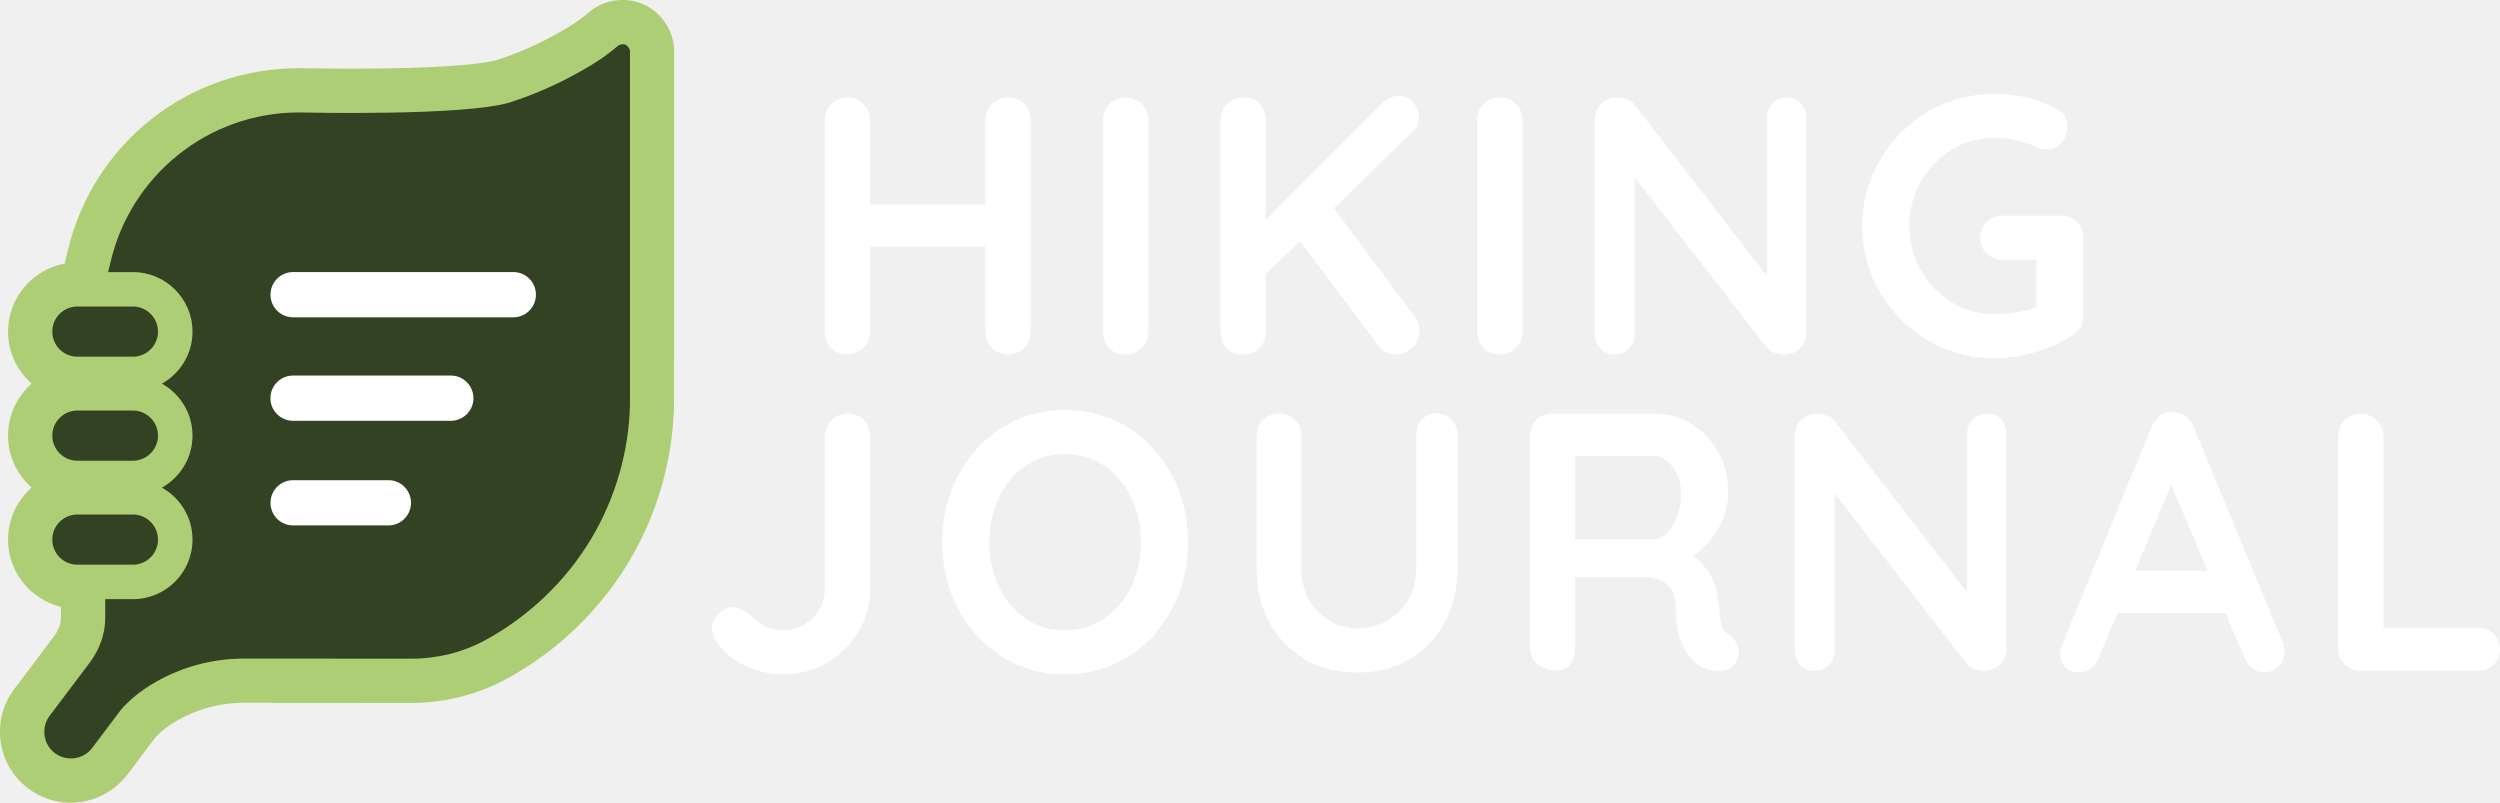
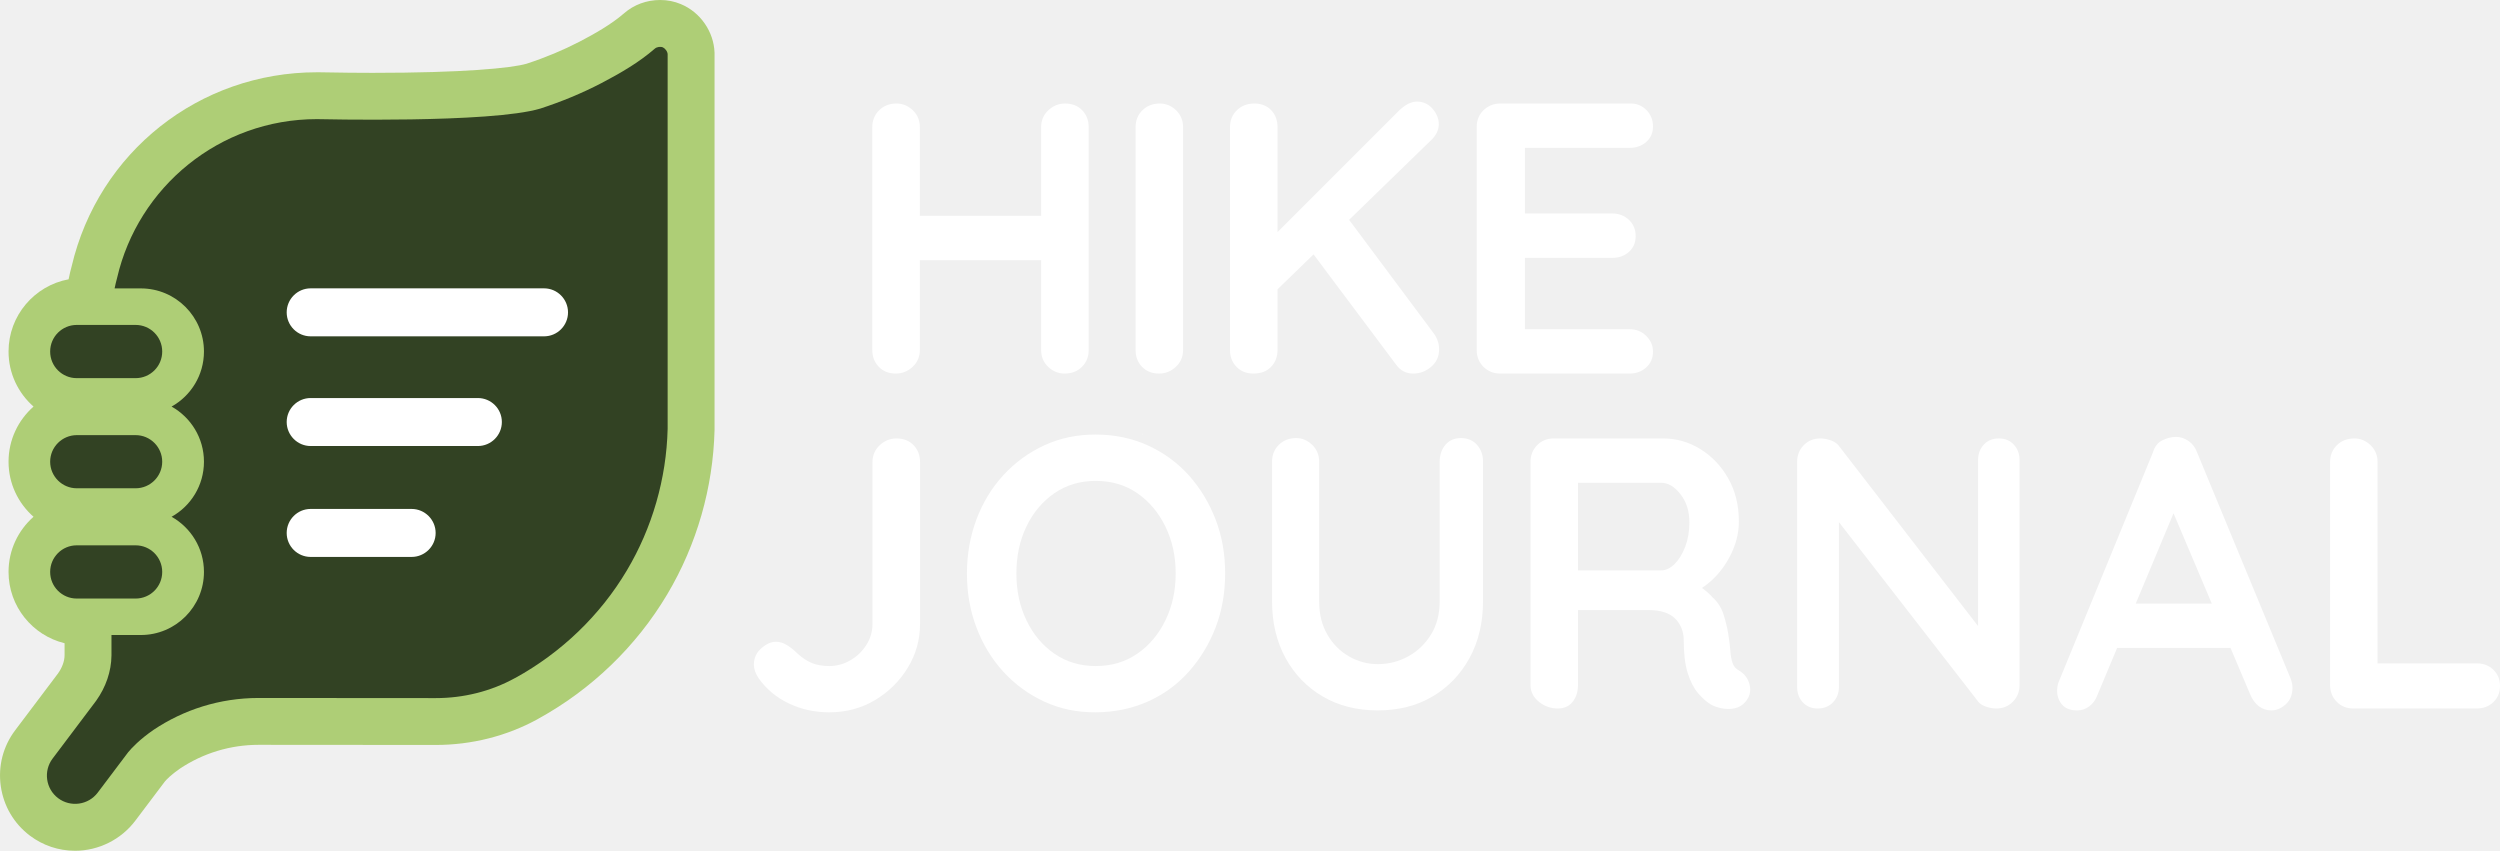
- <svg xmlns="http://www.w3.org/2000/svg" id="Layer_1" data-name="Layer 1" viewBox="0 0 416.47 133.71">
+ <svg xmlns="http://www.w3.org/2000/svg" id="Layer_1" data-name="Layer 1" viewBox="0 0 392.24 133.48">
  <defs>
    <style>
      .cls-1 {
        fill: #fff;
      }

      .cls-2 {
        fill: #324223;
      }

      .cls-3 {
        fill: #aece76;
      }
    </style>
  </defs>
-   <path class="cls-1" d="M141.26,16.25c.96,0,1.82.36,2.56,1.07.74.71,1.12,1.6,1.12,2.66v35.34c0,1.06-.38,1.95-1.14,2.66-.76.71-1.65,1.07-2.65,1.07-1.13,0-2.03-.36-2.71-1.07-.68-.71-1.02-1.6-1.02-2.66V19.98c0-1.06.36-1.95,1.08-2.66.72-.71,1.65-1.07,2.77-1.07ZM141.08,34.05h26.88v7.03h-26.88v-7.03ZM167.96,16.25c1.12,0,2.03.36,2.71,1.07.68.71,1.02,1.6,1.02,2.66v35.34c0,1.06-.35,1.95-1.05,2.66-.7.71-1.64,1.07-2.8,1.07-.96,0-1.82-.36-2.56-1.07-.74-.71-1.12-1.6-1.12-2.66V19.98c0-1.06.38-1.95,1.14-2.66.76-.71,1.65-1.07,2.65-1.07Z" />
-   <path class="cls-1" d="M191.28,55.33c0,1.06-.38,1.95-1.14,2.66-.76.71-1.65,1.07-2.65,1.07-1.13,0-2.03-.36-2.71-1.07-.68-.71-1.02-1.6-1.02-2.66V19.98c0-1.06.36-1.95,1.08-2.66.72-.71,1.65-1.07,2.77-1.07.96,0,1.82.36,2.56,1.07.74.71,1.12,1.6,1.12,2.66v35.34Z" />
-   <path class="cls-1" d="M207.07,59.06c-1.13,0-2.03-.36-2.71-1.07-.68-.71-1.02-1.6-1.02-2.66V19.98c0-1.06.36-1.95,1.08-2.66.72-.71,1.65-1.07,2.77-1.07s2.02.36,2.68,1.07c.66.71.99,1.6.99,2.66v35.34c0,1.06-.34,1.95-1.03,2.66-.68.71-1.61,1.07-2.77,1.07ZM233.1,15.95c.96,0,1.76.4,2.38,1.19.62.8.93,1.6.93,2.42,0,.86-.36,1.65-1.08,2.38l-25.25,24.52-.3-8.74,20.37-20.36c.92-.94,1.91-1.41,2.95-1.41ZM232.38,59.06c-1.12,0-2.03-.47-2.71-1.41l-13.92-18.59,5.48-5.69,14.4,19.32c.56.77.84,1.61.84,2.51,0,1.14-.42,2.07-1.27,2.78-.84.71-1.79,1.07-2.83,1.07Z" />
-   <path class="cls-1" d="M253.62,55.33c0,1.06-.38,1.95-1.14,2.66-.76.71-1.65,1.07-2.65,1.07-1.13,0-2.03-.36-2.71-1.07-.68-.71-1.02-1.6-1.02-2.66V19.98c0-1.06.36-1.95,1.08-2.66.72-.71,1.65-1.07,2.77-1.07.96,0,1.82.36,2.56,1.07.74.71,1.12,1.6,1.12,2.66v35.34Z" />
-   <path class="cls-1" d="M297.67,16.25c.96,0,1.75.33,2.35.98.6.65.9,1.47.9,2.45v35.65c0,1.06-.35,1.95-1.05,2.66-.7.71-1.58,1.07-2.62,1.07-.52,0-1.05-.09-1.6-.28-.54-.18-.95-.44-1.24-.76l-23.68-30.51,1.57-.98v29.11c0,.98-.31,1.79-.93,2.45-.62.65-1.44.98-2.44.98s-1.75-.33-2.35-.98c-.6-.65-.9-1.47-.9-2.45V19.98c0-1.06.35-1.95,1.05-2.66.7-.71,1.58-1.07,2.62-1.07.56,0,1.14.11,1.75.34.6.22,1.04.56,1.33,1.01l22.96,29.72-1.02.73v-28.37c0-.98.3-1.79.9-2.45.6-.65,1.41-.98,2.41-.98Z" />
-   <path class="cls-1" d="M332.23,59.67c-3.05,0-5.91-.57-8.56-1.71-2.65-1.14-4.98-2.72-6.99-4.74-2.01-2.02-3.59-4.35-4.73-7-1.14-2.65-1.72-5.5-1.72-8.56s.57-5.91,1.72-8.56c1.14-2.65,2.72-4.98,4.73-7,2.01-2.02,4.34-3.6,6.99-4.74,2.65-1.14,5.5-1.71,8.56-1.71,1.89,0,3.72.2,5.48.61,1.77.41,3.39,1.02,4.88,1.83.6.33,1.05.76,1.36,1.31.3.55.45,1.11.45,1.68,0,.98-.32,1.86-.96,2.63-.64.77-1.47,1.16-2.47,1.16-.32,0-.65-.04-.99-.12-.34-.08-.67-.2-.99-.37-1-.45-2.07-.79-3.19-1.04-1.12-.24-2.31-.37-3.56-.37-2.61,0-4.99.66-7.14,1.99-2.15,1.32-3.86,3.1-5.12,5.32-1.27,2.22-1.9,4.68-1.9,7.37s.63,5.1,1.9,7.34c1.27,2.24,2.97,4.03,5.12,5.35,2.15,1.33,4.53,1.99,7.14,1.99,1.21,0,2.53-.12,3.98-.37,1.45-.24,2.63-.57,3.56-.98l-.54,1.83v-10.46l1.02.92h-6.69c-1.05,0-1.92-.35-2.62-1.04-.7-.69-1.05-1.57-1.05-2.63s.35-1.94,1.05-2.63c.7-.69,1.58-1.04,2.62-1.04h9.88c1.04,0,1.91.36,2.59,1.07.68.71,1.02,1.6,1.02,2.66v12.96c0,.82-.19,1.49-.57,2.02-.38.53-.81.96-1.3,1.28-1.85,1.14-3.87,2.05-6.06,2.72-2.19.67-4.49,1.01-6.9,1.01Z" />
-   <path class="cls-1" d="M130.53,112.33c-2.29,0-4.42-.47-6.39-1.41-1.97-.94-3.58-2.28-4.82-4.04-.48-.73-.72-1.45-.72-2.14,0-1.02.39-1.87,1.18-2.57.78-.69,1.56-1.04,2.32-1.04.6,0,1.19.18,1.78.55.58.37,1.12.8,1.6,1.28.8.73,1.6,1.25,2.38,1.56.78.31,1.68.46,2.68.46,1.21,0,2.33-.31,3.38-.92,1.04-.61,1.89-1.43,2.53-2.45.64-1.02.96-2.12.96-3.3v-25.68c0-1.06.38-1.95,1.14-2.66.76-.71,1.65-1.07,2.65-1.07,1.12,0,2.03.36,2.71,1.07.68.71,1.02,1.6,1.02,2.66v25.68c0,2.49-.64,4.79-1.93,6.91-1.29,2.12-3.01,3.83-5.18,5.14-2.17,1.31-4.6,1.96-7.29,1.96Z" />
-   <path class="cls-1" d="M197.91,90.32c0,3.06-.5,5.91-1.51,8.56-1,2.65-2.42,4.98-4.25,7-1.83,2.02-4,3.6-6.51,4.74-2.51,1.14-5.25,1.71-8.23,1.71s-5.71-.57-8.2-1.71c-2.49-1.14-4.65-2.72-6.48-4.74s-3.24-4.35-4.25-7c-1-2.65-1.51-5.5-1.51-8.56s.5-5.91,1.51-8.56c1-2.65,2.42-4.98,4.25-7s3.99-3.6,6.48-4.74c2.49-1.14,5.22-1.71,8.2-1.71s5.71.57,8.23,1.71c2.51,1.14,4.68,2.72,6.51,4.74,1.83,2.02,3.24,4.35,4.25,7,1,2.65,1.51,5.5,1.51,8.56ZM190.07,90.32c0-2.73-.54-5.21-1.63-7.43-1.08-2.22-2.57-3.98-4.46-5.29-1.89-1.3-4.08-1.96-6.57-1.96s-4.68.65-6.57,1.96c-1.89,1.31-3.37,3.06-4.43,5.26-1.07,2.2-1.6,4.69-1.6,7.46s.53,5.21,1.6,7.43c1.06,2.22,2.54,3.98,4.43,5.29,1.89,1.3,4.08,1.96,6.57,1.96s4.68-.65,6.57-1.96c1.89-1.3,3.38-3.07,4.46-5.29s1.63-4.7,1.63-7.43Z" />
-   <path class="cls-1" d="M239.31,68.86c1.04,0,1.89.36,2.53,1.07.64.71.96,1.6.96,2.66v22.14c0,3.38-.71,6.38-2.14,8.99-1.43,2.61-3.38,4.65-5.88,6.11-2.49,1.47-5.38,2.2-8.68,2.2s-6.2-.73-8.71-2.2c-2.51-1.47-4.48-3.51-5.91-6.11-1.43-2.61-2.14-5.61-2.14-8.99v-22.14c0-1.06.36-1.95,1.08-2.66.72-.71,1.65-1.07,2.77-1.07.92,0,1.76.36,2.5,1.07.74.71,1.12,1.6,1.12,2.66v22.14c0,2.04.43,3.8,1.3,5.29.86,1.49,2.01,2.64,3.44,3.45,1.43.82,2.94,1.22,4.55,1.22,1.73,0,3.33-.41,4.82-1.22,1.49-.81,2.69-1.97,3.62-3.45.92-1.49,1.39-3.25,1.39-5.29v-22.14c0-1.06.3-1.95.9-2.66.6-.71,1.43-1.07,2.47-1.07Z" />
-   <path class="cls-1" d="M259.2,111.72c-1.13,0-2.13-.36-3.01-1.07-.88-.71-1.33-1.6-1.33-2.66v-35.34c0-1.06.35-1.95,1.05-2.66s1.58-1.07,2.62-1.07h17.36c2.09,0,4.05.56,5.88,1.68,1.83,1.12,3.3,2.67,4.43,4.65,1.12,1.98,1.69,4.25,1.69,6.82,0,1.55-.31,3.06-.93,4.53-.62,1.47-1.47,2.79-2.53,3.97-1.07,1.18-2.26,2.1-3.59,2.75l.06-1.41c1.12.61,2.06,1.34,2.8,2.17.74.84,1.33,1.73,1.75,2.69.42.96.67,1.99.75,3.09.16,1.02.27,1.92.33,2.69.06.78.18,1.43.36,1.96.18.53.53.94,1.05,1.22.88.53,1.44,1.29,1.66,2.29.22,1-.01,1.89-.69,2.66-.44.53-1,.87-1.69,1.01-.68.14-1.37.14-2.05,0-.68-.14-1.25-.34-1.69-.58-.68-.41-1.37-1.01-2.05-1.8-.68-.79-1.24-1.86-1.66-3.21-.42-1.35-.63-3.08-.63-5.2,0-.69-.12-1.33-.36-1.93-.24-.59-.58-1.1-1.02-1.53-.44-.43-1-.75-1.69-.98-.68-.22-1.49-.34-2.41-.34h-12.17l.9-1.41v13.27c0,1.06-.28,1.95-.84,2.66-.56.71-1.35,1.07-2.35,1.07ZM261.55,89.83h14.04c.72,0,1.43-.34,2.11-1.01.68-.67,1.24-1.59,1.69-2.75.44-1.16.66-2.44.66-3.82,0-1.79-.47-3.29-1.42-4.49-.94-1.2-1.96-1.8-3.04-1.8h-13.92l.72-1.96v17.3l-.84-1.47Z" />
-   <path class="cls-1" d="M330.99,68.92c.96,0,1.75.33,2.35.98.6.65.9,1.47.9,2.45v35.65c0,1.06-.35,1.95-1.05,2.66-.7.71-1.58,1.07-2.62,1.07-.52,0-1.05-.09-1.6-.28s-.95-.44-1.24-.76l-23.68-30.51,1.57-.98v29.11c0,.98-.31,1.79-.93,2.45-.62.65-1.44.98-2.44.98s-1.75-.33-2.35-.98-.9-1.47-.9-2.45v-35.65c0-1.06.35-1.95,1.05-2.66s1.58-1.07,2.62-1.07c.56,0,1.14.11,1.75.34.6.23,1.04.56,1.33,1.01l22.96,29.72-1.02.73v-28.37c0-.98.3-1.79.9-2.45.6-.65,1.41-.98,2.41-.98Z" />
-   <path class="cls-1" d="M362.64,78.52l-13.02,31.06c-.28.78-.71,1.38-1.3,1.8s-1.22.64-1.9.64c-1.08,0-1.89-.31-2.41-.92-.52-.61-.78-1.36-.78-2.26,0-.37.06-.75.18-1.16l15.01-36.57c.32-.81.81-1.45,1.48-1.9.66-.45,1.38-.63,2.14-.55.72,0,1.4.21,2.02.64.62.43,1.07,1.03,1.36,1.8l14.83,35.83c.2.53.3,1.02.3,1.47,0,1.1-.35,1.98-1.05,2.63-.7.65-1.48.98-2.32.98-.72,0-1.38-.23-1.96-.67-.58-.45-1.03-1.06-1.36-1.84l-12.96-30.63,1.75-.37ZM351.49,102.12l3.31-7.03h16.27l1.15,7.03h-20.73Z" />
-   <path class="cls-1" d="M412.79,104.57c1.04,0,1.92.34,2.62,1.01.7.67,1.05,1.54,1.05,2.6s-.35,1.86-1.05,2.54c-.7.67-1.58,1.01-2.62,1.01h-19.59c-1.05,0-1.92-.36-2.62-1.07-.7-.71-1.05-1.6-1.05-2.66v-35.34c0-1.06.36-1.95,1.08-2.66.72-.71,1.65-1.07,2.77-1.07.96,0,1.82.36,2.56,1.07.74.71,1.12,1.6,1.12,2.66v32.96l-1.33-1.04h17.06Z" />
-   <path class="cls-3" d="M112.3,60.04c0-13.42,0-51.52,0-51.52v-.23c-.11-3.31-2.24-6.39-5.31-7.66-1.02-.42-2.12-.64-3.25-.64-2.11,0-4.12.74-5.67,2.09-2.03,1.77-4.65,3.23-6.94,4.43-2.6,1.36-5.42,2.54-8.38,3.5-2.38.69-9.96,1.43-24.2,1.43-1.94,0-4.98-.01-8.38-.08-.22,0-.34,0-.36,0-18.5,0-34.33,12.54-38.55,30.51-.17.61-.32,1.25-.47,2v.03c-5.37.99-9.45,5.7-9.45,11.35,0,3.45,1.53,6.54,3.93,8.66-2.4,2.12-3.93,5.21-3.93,8.66s1.53,6.54,3.93,8.66c-2.41,2.12-3.93,5.21-3.93,8.66,0,5.42,3.76,9.97,8.81,11.21v1.88c-.01.93-.37,1.94-1.03,2.86-.04.06-6.75,8.96-6.75,8.96-1.9,2.52-2.7,5.62-2.26,8.75.44,3.13,2.07,5.89,4.58,7.79,2.06,1.55,4.52,2.38,7.1,2.38,3.7,0,7.22-1.76,9.44-4.7l4.67-6.19c.27-.3.98-1.05,2.36-2.01,3.67-2.45,7.94-3.74,12.37-3.74.5,0,27.85.02,27.85.02,5.62,0,11.15-1.4,15.95-4.03l.1-.05c8.43-4.63,15.45-11.4,20.31-19.58,4.65-7.81,7.22-16.75,7.44-25.83v-7.55Z" />
-   <path class="cls-2" d="M8.71,72.57c0-2.3,1.88-4.18,4.18-4.18h9.25c2.3,0,4.18,1.88,4.18,4.18s-1.88,4.18-4.18,4.18h-9.25c-2.3,0-4.18-1.88-4.18-4.18Z" />
-   <rect class="cls-2" x="8.71" y="85.71" width="17.61" height="8.36" rx="4.18" ry="4.18" />
-   <path class="cls-2" d="M104.94,8.52c-.01-.45-.44-.95-.75-1.07-.36-.15-.95-.08-1.27.2-2.49,2.17-5.43,3.87-8.37,5.4-3.12,1.63-6.32,2.94-9.6,4.01-7.75,2.34-34.83,1.67-35.13,1.67-15.3,0-28.11,10.66-31.41,24.96-.15.54-.28,1.09-.39,1.64h4.13c5.47,0,9.92,4.45,9.92,9.92,0,3.72-2.06,6.96-5.1,8.66,3.04,1.7,5.1,4.94,5.1,8.66s-2.06,6.96-5.1,8.66c3.04,1.7,5.1,4.94,5.1,8.66,0,5.47-4.45,9.92-9.92,9.92h-4.62v1.14s0,2.06,0,2.06c-.01,2.56-.91,5.03-2.38,7.1-.09.13-.19.26-.29.39l-6.59,8.74c-1.47,1.95-1.08,4.75.87,6.22,1.95,1.47,4.75,1.08,6.22-.87l4.79-6.35c.58-.7,1.8-2,3.98-3.51,4.72-3.17,10.41-5.02,16.52-5.02.5,0,27.85.02,27.85.02,4.34,0,8.63-1.05,12.44-3.14.02-.01.05-.02.07-.04,7.2-3.96,13.32-9.82,17.53-16.89,3.99-6.71,6.22-14.44,6.41-22.25,0,.11,0-48.59,0-50.61v-8.27Z" />
-   <rect class="cls-2" x="8.71" y="51.06" width="17.61" height="8.36" rx="4.18" ry="4.18" />
  <g>
-     <path class="cls-1" d="M64.7,79.99h-15.87c-2.08,0-3.77,1.69-3.77,3.77s1.69,3.77,3.77,3.77h15.87c2.08,0,3.77-1.69,3.77-3.77s-1.69-3.77-3.77-3.77Z" />
-     <path class="cls-1" d="M75.1,62.56h-26.28c-2.08,0-3.77,1.69-3.77,3.77s1.69,3.77,3.77,3.77h26.28c2.08,0,3.77-1.69,3.77-3.77s-1.69-3.77-3.77-3.77Z" />
-     <path class="cls-1" d="M85.51,45.32h-36.68c-2.08,0-3.77,1.69-3.77,3.77s1.69,3.77,3.77,3.77h36.68c2.08,0,3.77-1.69,3.77-3.77s-1.69-3.77-3.77-3.77Z" />
+     <path class="cls-1" d="M163.35,54.92q0,1.58,1.1,2.63t2.54,1.06q1.73,0,2.77-1.06,1.05-1.05,1.05-2.63V19.94q0-1.58-1.02-2.64-1.01-1.05-2.68-1.06-1.49,0-2.63,1.06-1.13,1.06-1.13,2.64v13.92h-19.03v-13.92q0-1.58-1.1-2.64-1.11-1.05-2.54-1.06-1.67,0-2.74,1.06-1.08,1.06-1.08,2.64v34.98q0,1.58,1.02,2.63,1.01,1.06,2.68,1.06,1.49,0,2.63-1.06,1.13-1.05,1.13-2.63v-14.1h19.03V54.92Z" />
+     <path class="cls-1" d="M181.99,16.24q-1.68,0-2.75,1.06t-1.07,2.64v34.98q0,1.58,1.01,2.63,1.02,1.06,2.69,1.06,1.49,0,2.62-1.06,1.13-1.05,1.13-2.63V19.94q0-1.58-1.1-2.64Q183.42,16.25,181.99,16.24Z" />
+     <path class="cls-1" d="M211.67,34.49l12.99-12.62q1.07-1.09,1.08-2.36t-.93-2.39-2.36-1.18-2.92,1.39l-19.09,19.09v-16.48q0-1.58-.98-2.64-.99-1.05-2.66-1.06-1.67,0-2.74,1.06-1.08,1.06-1.08,2.64v34.98q0,1.58,1.02,2.63,1.01,1.06,2.68,1.06,1.73,0,2.75-1.06,1.01-1.05,1.01-2.63v-9.53l5.65-5.48,12.96,17.31q1.02,1.4,2.69,1.39,1.55,0,2.8-1.06,1.25-1.05,1.25-2.75,0-1.33-.83-2.48L211.67,34.49Z" />
+     <path class="cls-1" d="M255.66,23.2q1.57,0,2.63-.93t1.06-2.45-1.06-2.58-2.63-1h-20.28c-.77,0-1.45.2-2.04.59,0,0-.01,0-.02,0-.05.04-.09.09-.14.12-.15.11-.29.21-.42.34q-1.07,1.05-1.07,2.61v35.02q0,1.58,1.06,2.63,1.06,1.06,2.63,1.06h20.28q1.57,0,2.63-.96,1.06-.97,1.06-2.49,0-1.39-1.06-2.45-1.06-1.06-2.63-1.06h-16.4v-11.19h13.68q1.57,0,2.63-.94,1.06-.94,1.06-2.45,0-1.58-1.06-2.58-1.06-.99-2.63-1h-13.68v-10.29H255.66Z" />
+     <g>
+       <path class="cls-1" d="M179.35,68.13s-.03.03-.04.04c-.03-.06-.06-.12-.09-.18C179.27,68.03,179.3,68.08,179.35,68.13Z" />
+       <path class="cls-1" d="M140.65,68.79q-1.49,0-2.62,1.06t-1.14,2.63v25.42q0,1.76-.95,3.27-.96,1.52-2.51,2.42-1.55.91-3.34.91-1.49,0-2.65-.45-1.17-.46-2.36-1.55-.71-.72-1.58-1.27-.86-.54-1.76-.54-1.13,0-2.3,1.03-1.16,1.03-1.16,2.54,0,1.03.72,2.12,1.84,2.6,4.77,3.99,2.92,1.39,6.32,1.39,4,0,7.22-1.93,3.22-1.94,5.13-5.09,1.91-3.14,1.91-6.84v-25.42q0-1.57-1.01-2.63Q142.32,68.79,140.65,68.79Z" />
+       <path class="cls-1" d="M186.52,74.57q-2.72-3-6.44-4.69t-8.15-1.7-8.11,1.7-6.41,4.69-4.21,6.93-1.49,8.47,1.49,8.48,4.21,6.93,6.41,4.69,8.11,1.69,8.15-1.69,6.44-4.69,4.2-6.93,1.5-8.48-1.5-8.47T186.52,74.57ZM182.85,97.33q-1.61,3.3-4.41,5.23-2.81,1.94-6.51,1.94-3.7,0-6.5-1.94-2.8-1.93-4.38-5.23-1.59-3.3-1.58-7.36,0-4.11,1.58-7.38,1.58-3.27,4.38-5.21,2.8-1.93,6.5-1.93,3.7,0,6.51,1.93,2.8,1.94,4.41,5.24,1.61,3.3,1.61,7.35Q184.46,94.03,182.85,97.33Z" />
+       <path class="cls-1" d="M229.22,68.73q-1.55,0-2.44,1.06t-.9,2.63v21.91q0,3.03-1.37,5.24-1.37,2.21-3.58,3.42-2.21,1.21-4.77,1.21-2.39,0-4.5-1.21-2.12-1.21-3.4-3.42-1.29-2.21-1.29-5.24v-21.91q0-1.57-1.1-2.63-1.11-1.06-2.48-1.06-1.67,0-2.74,1.06-1.07,1.06-1.07,2.63v21.91q0,5.03,2.11,8.9,2.12,3.87,5.85,6.05,3.73,2.18,8.62,2.18,4.89,0,8.59-2.18,3.7-2.18,5.82-6.05,2.11-3.87,2.11-8.9v-21.91q0-1.57-.95-2.63Q230.78,68.73,229.22,68.73Z" />
+       <path class="cls-1" d="M272.88,105.23q-.78-.42-1.05-1.21t-.35-1.94-.33-2.66-.75-3.06-1.73-2.66c-.47-.53-1.02-1.01-1.65-1.45.85-.55,1.64-1.23,2.37-2.03q1.58-1.76,2.5-3.94.93-2.18.93-4.48,0-3.81-1.67-6.75-1.67-2.93-4.39-4.6-2.71-1.66-5.81-1.66h-17.18q-1.56,0-2.6,1.06-1.04,1.06-1.04,2.63v34.99q0,1.57,1.31,2.63,1.31,1.06,2.98,1.06,1.49,0,2.33-1.06.83-1.06.83-2.63v-11.75h11.16q1.37,0,2.39.34,1.01.33,1.67.97.65.63,1.01,1.51.36.88.36,1.91,0,3.14.62,5.14.63,2,1.64,3.18,1.02,1.18,2.03,1.78.66.37,1.67.58,1.02.21,2.03,0,1.01-.21,1.67-1,1.02-1.15.69-2.63Q274.19,106.01,272.88,105.23ZM264.41,85.77q-.66,1.72-1.67,2.72-1.02,1-2.09,1h-13.07v-13.74h13.07q1.61,0,3.01,1.79,1.4,1.78,1.4,4.44Q265.06,84.04,264.41,85.77Z" />
+       <path class="cls-1" d="M313.63,68.79q-1.49,0-2.38.97t-.9,2.42v26.05l-21.71-28.11q-.42-.66-1.31-1-.9-.33-1.73-.33-1.56,0-2.6,1.06-1.04,1.06-1.04,2.63v35.29q0,1.45.89,2.42.9.97,2.33.97,1.49,0,2.41-.97.93-.97.93-2.42v-25.85l21.89,28.21c.28.32.69.58,1.23.76q.8.27,1.58.27,1.55,0,2.59-1.06,1.05-1.06,1.05-2.63v-35.29q0-1.45-.9-2.42Q315.07,68.79,313.63,68.79Z" />
+       <path class="cls-1" d="M344.71,70.97q-.42-1.15-1.35-1.79t-1.99-.63-2.12.54-1.46,1.88l-14.86,36.19q-.18.61-.18,1.15,0,1.34.78,2.24.77.91,2.38.91,1.02,0,1.88-.63.87-.64,1.29-1.79l3.09-7.38h17.79l3.1,7.32q.48,1.15,1.34,1.82.87.66,1.94.66,1.25,0,2.3-.97,1.04-.96,1.04-2.6,0-.66-.3-1.45L344.71,70.97ZM335.09,94.7l5.93-14.17,6,14.17H335.09Z" />
+       <path class="cls-1" d="M391.2,105.08q-1.04-1-2.6-1h-15.57v-31.6q0-1.57-1.1-2.63t-2.53-1.06q-1.68,0-2.75,1.06-1.07,1.06-1.07,2.63v34.99q0,1.57,1.04,2.63,1.04,1.06,2.6,1.06h19.38q1.55,0,2.6-1,1.04-1,1.04-2.51Q392.24,106.08,391.2,105.08Z" />
+     </g>
+   </g>
+   <g>
+     <path class="cls-3" d="M112.11,59.93c0-13.39,0-51.42,0-51.42v-.23c-.11-3.31-2.23-6.38-5.3-7.64-1.02-.43-2.11-.64-3.24-.64-2.11,0-4.12.74-5.66,2.09-2.03,1.76-4.64,3.22-6.93,4.42-2.6,1.35-5.42,2.53-8.37,3.49-2.38.69-9.95,1.43-24.16,1.43-1.94,0-4.97-.02-8.36-.09-.22,0-.34,0-.37,0-18.46,0-34.27,12.51-38.48,30.45-.17.61-.32,1.26-.47,2v.03c-5.36.99-9.43,5.69-9.43,11.33,0,3.44,1.52,6.53,3.92,8.64-2.4,2.12-3.92,5.21-3.92,8.65s1.52,6.53,3.92,8.64c-2.4,2.12-3.92,5.21-3.92,8.65,0,5.41,3.75,9.96,8.79,11.19v1.87c0,.93-.37,1.94-1.02,2.86-.04.06-6.74,8.94-6.74,8.94-1.89,2.51-2.69,5.62-2.25,8.74.44,3.12,2.06,5.88,4.57,7.78,2.06,1.55,4.51,2.37,7.09,2.37,3.69,0,7.21-1.76,9.43-4.69l4.66-6.18c.26-.31.97-1.05,2.35-2.01,3.66-2.44,7.93-3.74,12.35-3.74.5,0,27.8.02,27.8.02,5.61,0,11.13-1.39,15.93-4.02l.1-.06c8.41-4.62,15.42-11.38,20.28-19.54,4.64-7.8,7.2-16.72,7.43-25.79v-7.54Z" />
+     <path class="cls-2" d="M104.75,8.51c-.01-.45-.44-.95-.75-1.08-.36-.15-.94-.08-1.26.2-2.48,2.16-5.42,3.86-8.36,5.4-3.11,1.62-6.31,2.93-9.59,4-7.73,2.33-34.77,1.66-35.07,1.66-15.27,0-28.06,10.65-31.35,24.92-.15.54-.28,1.09-.39,1.64h4.12c5.46,0,9.9,4.44,9.9,9.9,0,3.71-2.05,6.95-5.08,8.64,3.03,1.7,5.08,4.94,5.08,8.65s-2.05,6.95-5.08,8.64c3.03,1.7,5.08,4.94,5.08,8.65,0,5.46-4.44,9.9-9.9,9.9h-4.61v1.14s0,2.05,0,2.05c-.02,2.55-.91,5.02-2.38,7.09-.09.13-.19.26-.29.39l-6.57,8.72c-1.47,1.95-1.08,4.74.87,6.21,1.95,1.47,4.74,1.08,6.21-.87l4.78-6.34c.58-.7,1.8-2,3.97-3.5,4.71-3.16,10.39-5.01,16.49-5.01.5,0,27.8.02,27.8.02,4.34,0,8.62-1.05,12.42-3.14t.07-.03c7.19-3.96,13.3-9.8,17.49-16.86,3.99-6.7,6.21-14.42,6.4-22.21,0,.11,0-48.5,0-50.53V8.51Z" />
+     <path class="cls-1" d="M64.58,79.85h-15.84c-2.07,0-3.76,1.69-3.76,3.77s1.69,3.76,3.76,3.76h15.84c2.08,0,3.77-1.69,3.77-3.76S66.66,79.85,64.58,79.85Z" />
+     <path class="cls-1" d="M74.97,62.45h-26.23c-2.07,0-3.76,1.69-3.76,3.76s1.69,3.77,3.76,3.77h26.23c2.08,0,3.77-1.69,3.77-3.77S77.05,62.45,74.97,62.45Z" />
+     <path class="cls-1" d="M85.36,45.24h-36.62c-2.07,0-3.76,1.69-3.76,3.77s1.69,3.76,3.76,3.76h36.62c2.08,0,3.76-1.69,3.76-3.76S87.44,45.24,85.36,45.24Z" />
+     <path class="cls-2" d="M7.87,72.44c0-2.3,1.88-4.17,4.18-4.17h9.23c2.29,0,4.17,1.87,4.17,4.17s-1.88,4.17-4.17,4.17h-9.23C9.75,76.61,7.87,74.74,7.87,72.44Z" />
+     <rect class="cls-2" x="7.87" y="85.56" width="17.58" height="8.35" rx="4.17" ry="4.17" />
+     <rect class="cls-2" x="7.87" y="50.98" width="17.58" height="8.35" rx="4.17" ry="4.17" />
  </g>
</svg>
